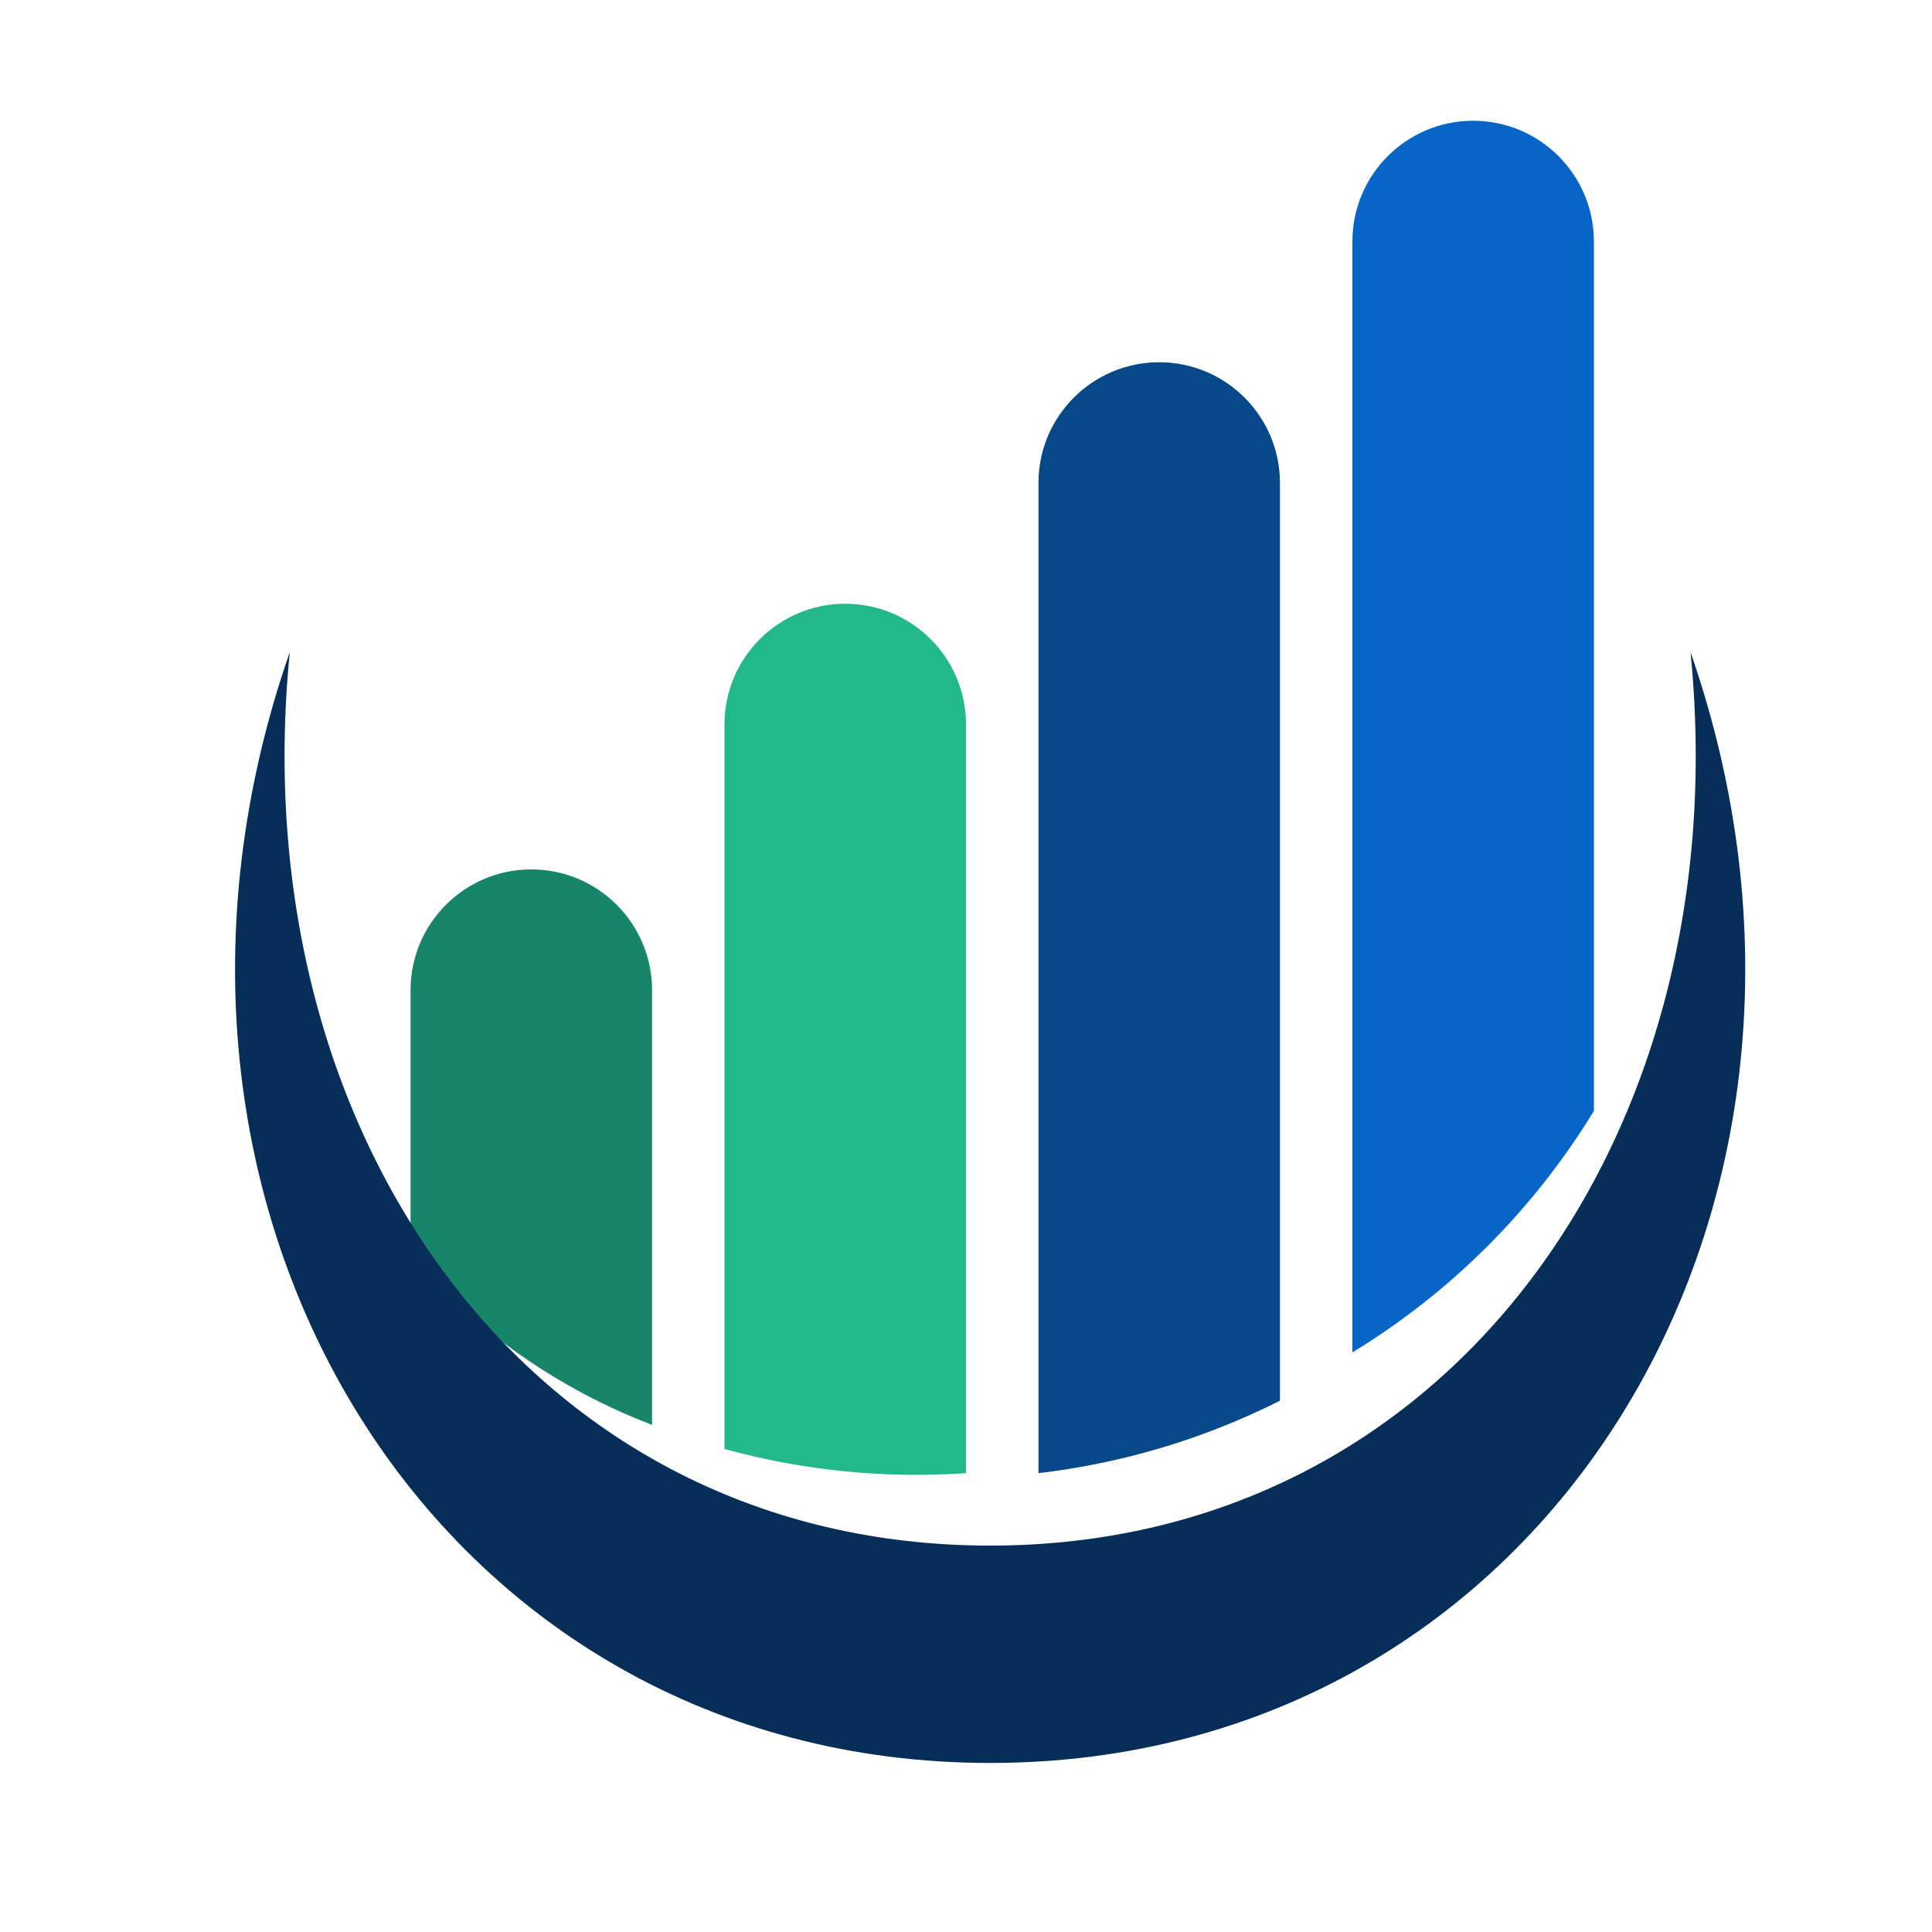
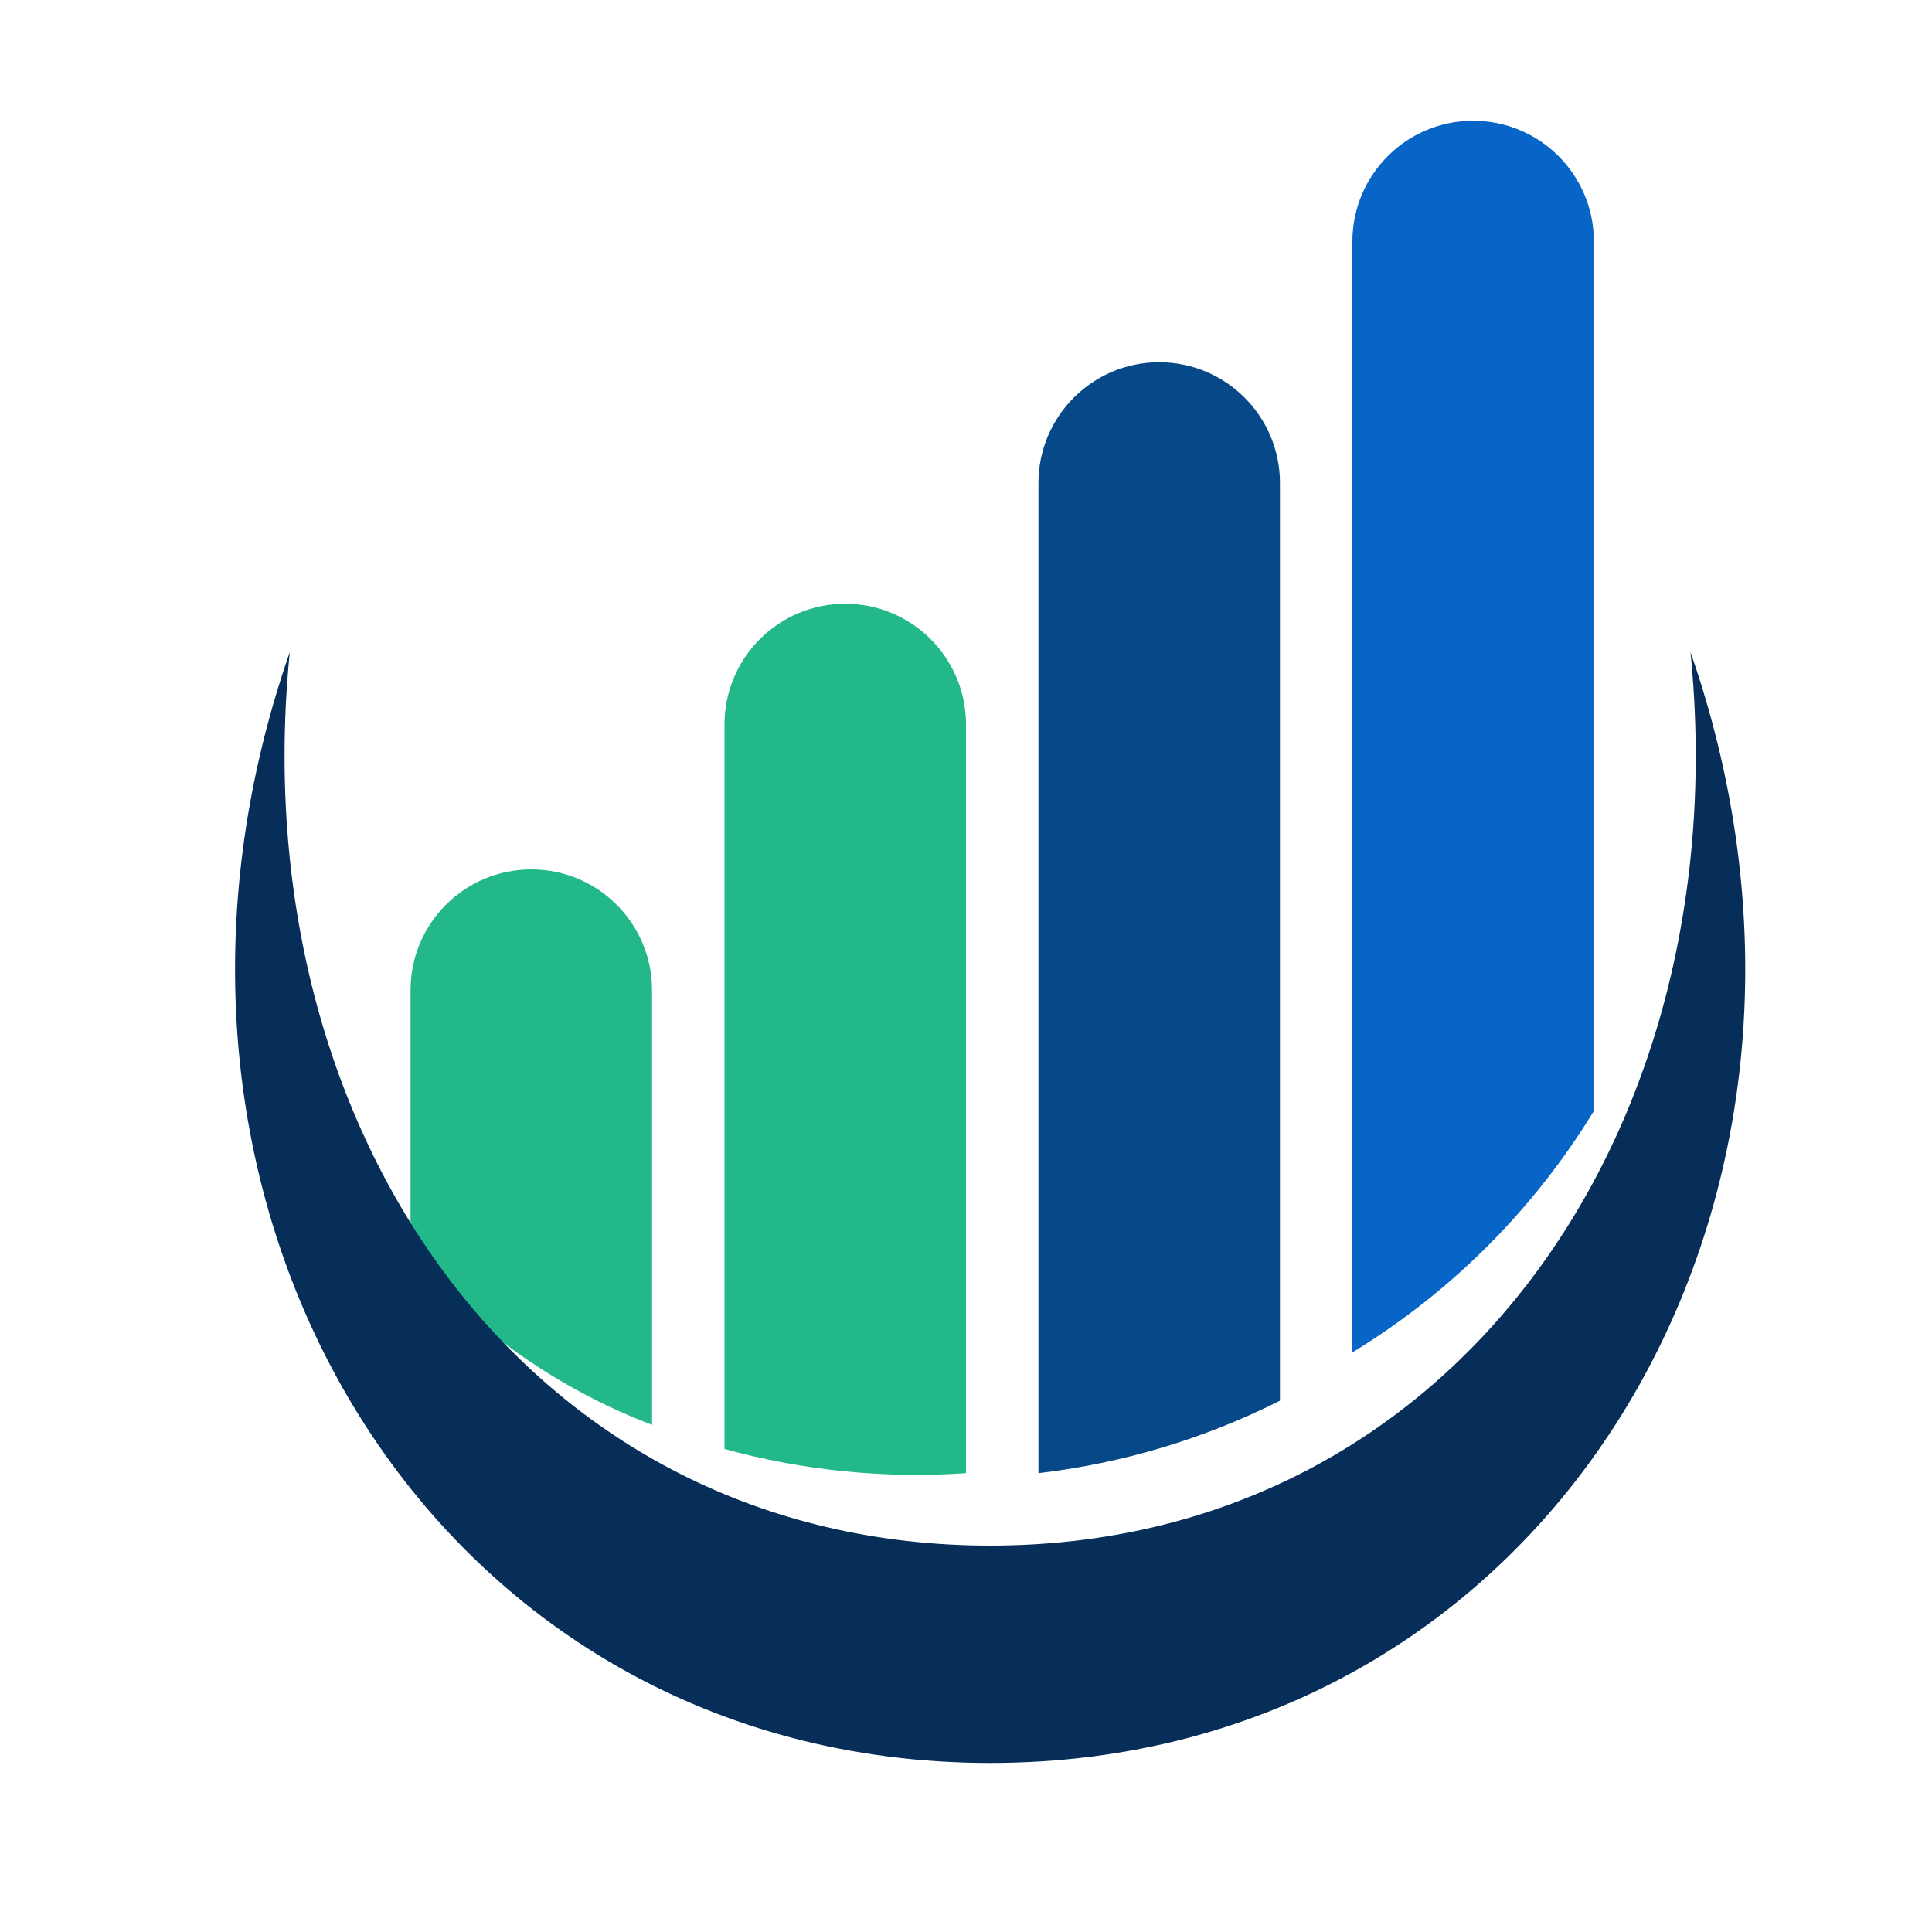
<svg xmlns="http://www.w3.org/2000/svg" viewBox="0 0 80 80" fill="none">
-   <path d="M17 41a5 5 0 0 1 10 0v18a25 25 0 0 1-10-7V41Z" fill="#168568" />
+   <path d="M17 41a5 5 0 0 1 10 0v18a25 25 0 0 1-10-7V41Z" fill="#22B88A" />
  <path d="M30 30a5 5 0 0 1 10 0v31a30 30 0 0 1-10-1V30Z" fill="#22B88A" />
  <path d="M43 20a5 5 0 0 1 10 0v38a30 30 0 0 1-10 3V20Z" fill="#074889" />
  <path d="M56 10a5 5 0 0 1 10 0v36a30 30 0 0 1-10 10V10Z" fill="#0665C7" />
  <path d="M12 27C4 50 18 73 41 73c23 0 37-23 29-46 2 20-10 37-29 37S10 47 12 27Z" fill="#062E58" />
</svg>
